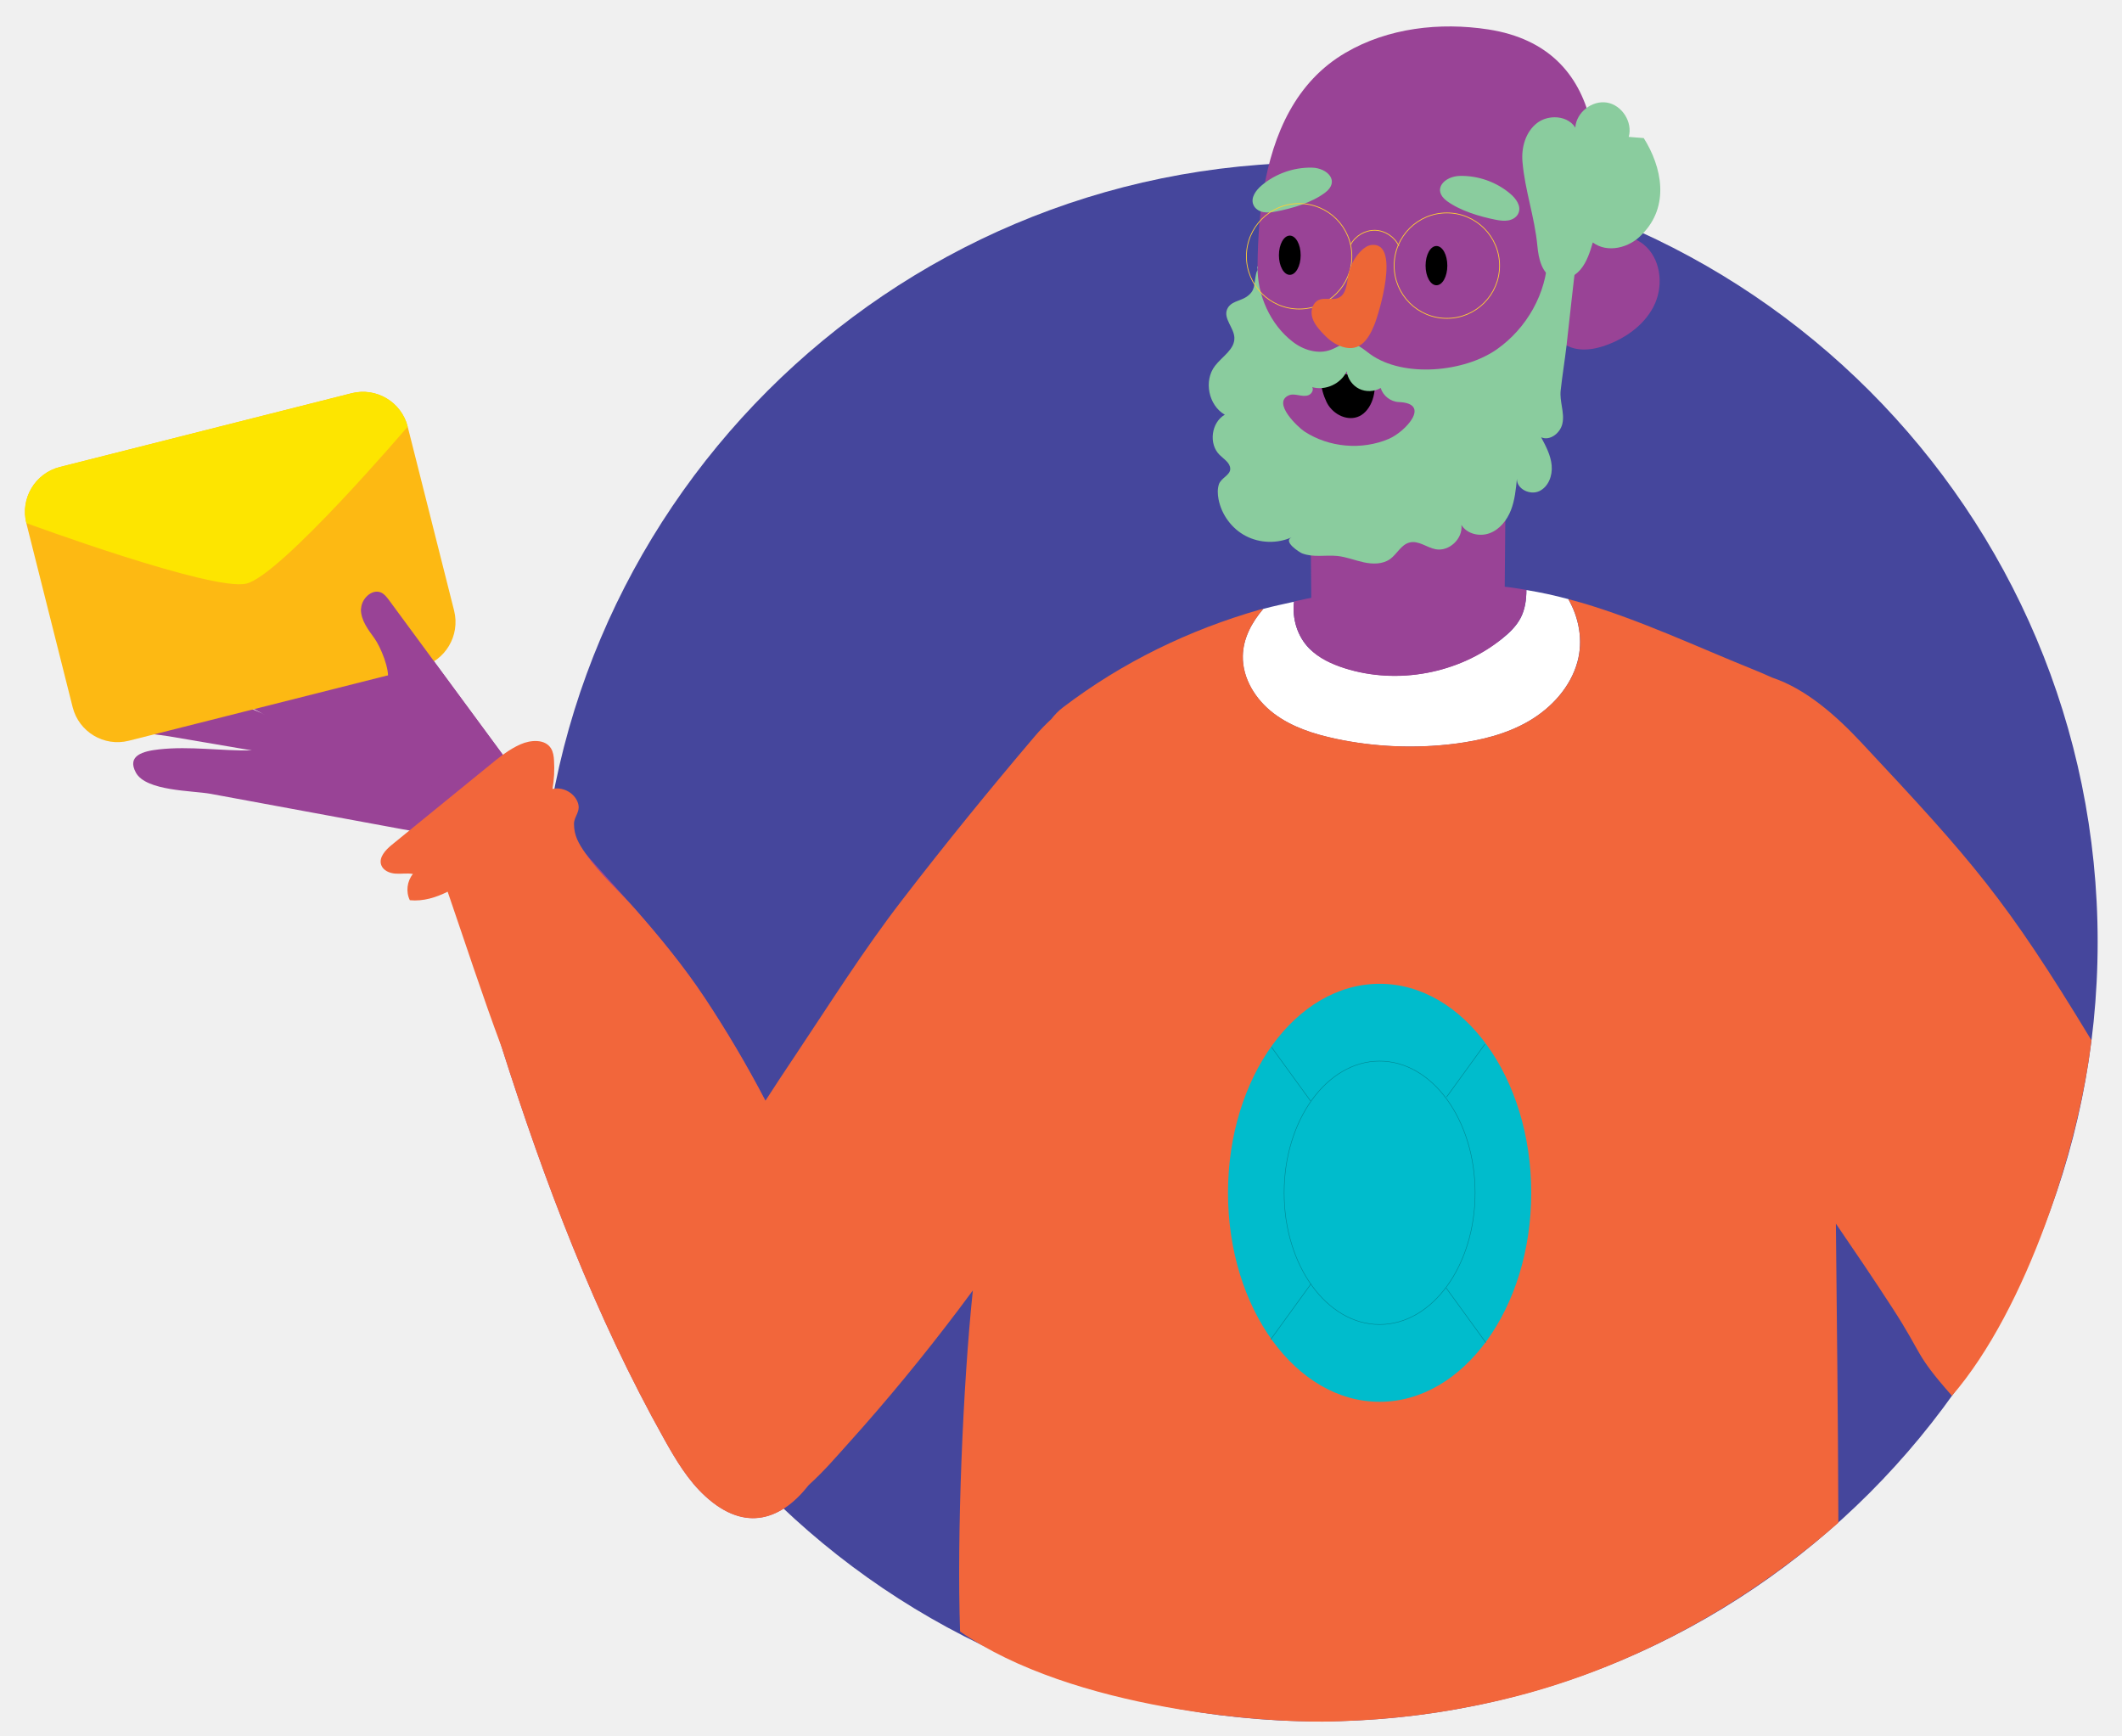
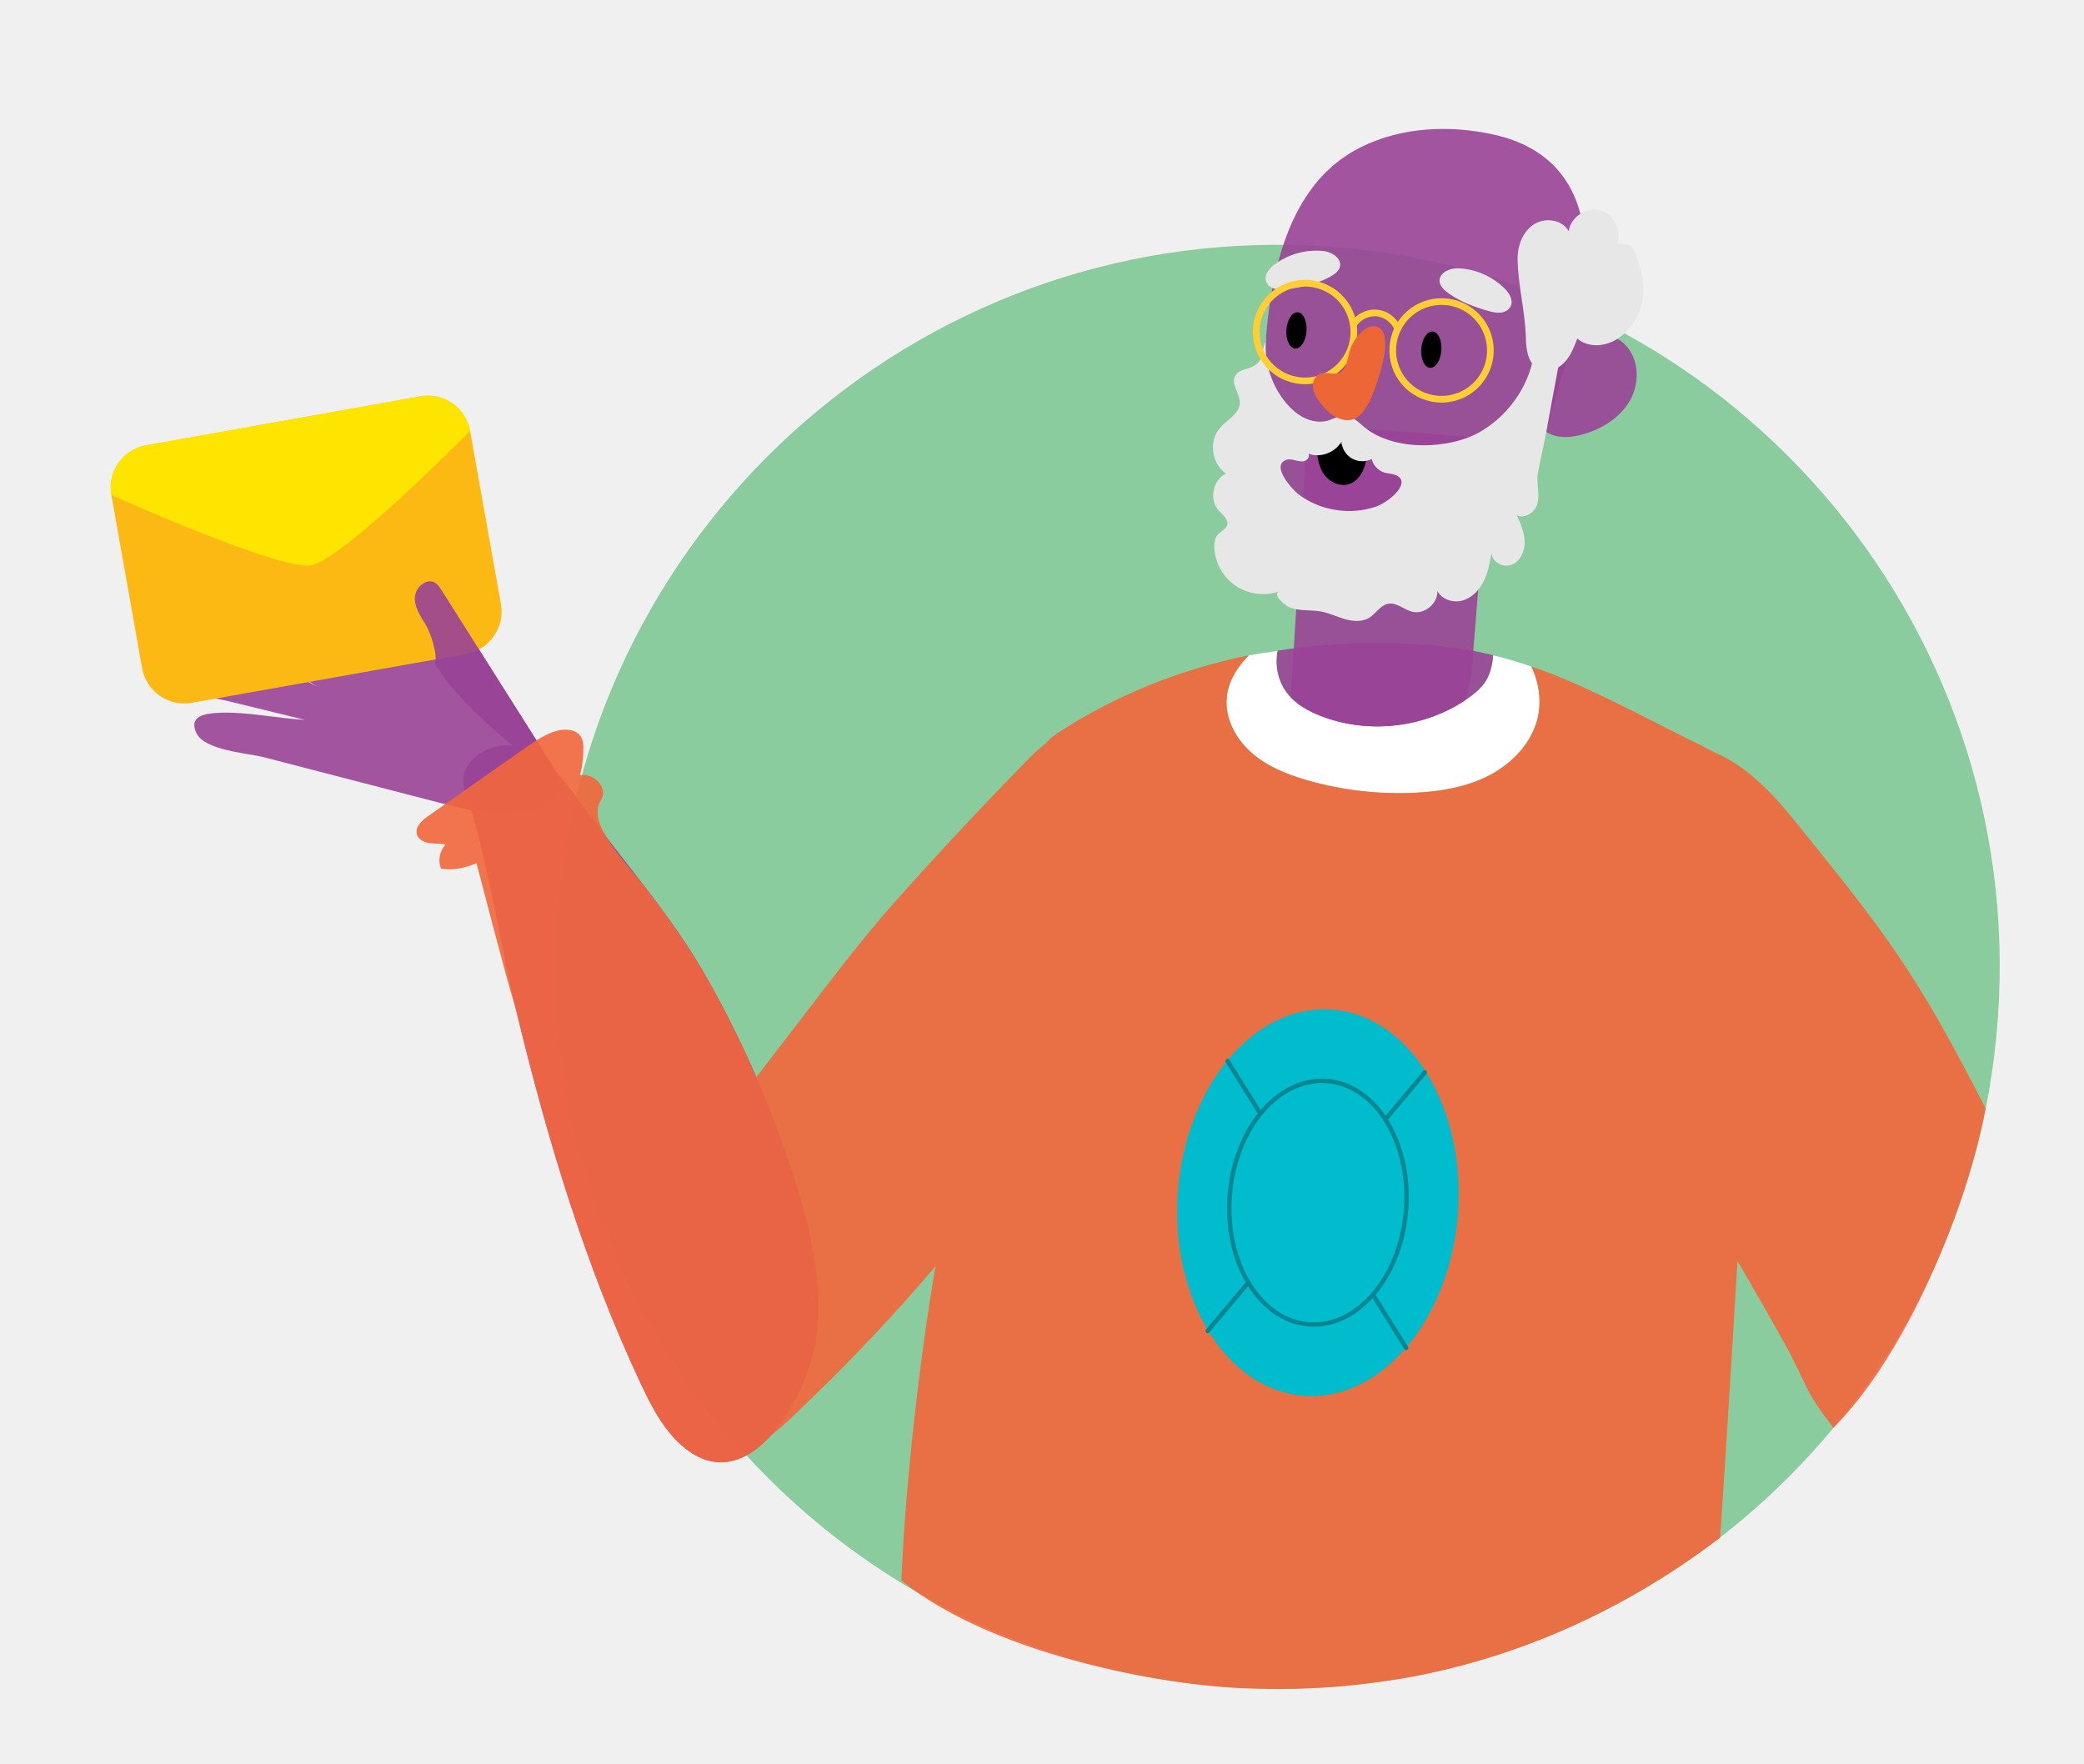
- <svg xmlns="http://www.w3.org/2000/svg" width="1388" height="1135" fill="none">
-   <path d="M236.31 396.477c1.237-6.185 7.807-11.597 13.295-8.737 2.01 1.083 3.402 2.938 4.793 4.794 28.833 39.122 57.666 78.321 86.499 117.443 17.779 24.123-9.972 34.869-33.007 36.648-15.074 1.159-30.07-1.624-44.912-4.33-41.742-7.732-83.484-15.386-125.226-23.117-11.904-2.165-42.206-1.701-48.854-13.84-6.106-11.211 4.639-14.072 15.151-15.231 20.253-2.242 40.506 1.082 60.758.696l-54.496-9.278c-12.832-2.165-36.254-2.397-44.139-15.232-12.831-20.875 23.268-14.999 33.471-13.143 23.268 4.252 53.415 2.86 74.44 14.922-24.813-14.304-51.714-21.572-78.305-31.545-7.575-2.861-27.055-8.041-30.688-15.85-9.662-21.03 37.336-4.562 42.979-2.397 29.76 11.366 61.917 13.53 91.059 27.525a5096.849 5096.849 0 0 1-79.928-39.2c-4.329-2.165-8.889-4.484-11.827-8.427-2.937-3.943-3.71-9.897-.464-13.53 3.943-4.407 11.054-3.093 16.697-1.315 44.293 13.994 83.021 40.127 127.777 53.271 1.469-6.804-2.473-13.608-6.57-19.252-4.097-5.644-8.735-11.674-8.812-18.71.077-.619.231-1.392.309-2.165Z" fill="#994396" />
-   <path d="M275.113 436.293 84.259 484.461c-16.156 4.098-32.62-5.721-36.718-21.88L17.24 342.2c-4.097-16.159 5.72-32.628 21.875-36.726l190.854-48.245c16.156-4.097 32.621 5.722 36.718 21.881l30.379 120.381c4.019 16.236-5.798 32.705-21.953 36.802Z" fill="#FDB913" />
-   <path d="M161.095 381.708c-22.417 5.18-143.855-39.586-143.855-39.586-4.097-16.159 5.72-32.627 21.875-36.725l190.854-48.245c16.156-4.098 32.621 5.721 36.718 21.88-.077.078-83.175 97.496-105.592 102.676Z" fill="#FDE500" />
-   <path d="M236.384 396.475c1.237-6.185 7.807-11.597 13.296-8.736 2.009 1.082 3.401 2.938 4.792 4.793 28.833 39.122 57.666 78.321 86.499 117.443 17.779 24.123-68.72-35.256-87.349-65.254 1.469-6.804-4.638-21.649-8.735-27.293-4.097-5.644-8.735-11.675-8.812-18.711.077-.695.154-1.469.309-2.242Z" fill="#994396" />
-   <path d="M862.438 1125.8c281.462 0 509.642-228.221 509.642-509.745 0-281.525-228.18-509.745-509.642-509.745-281.466 0-509.64 228.22-509.64 509.745 0 281.524 228.174 509.745 509.64 509.745Z" fill="#45469C" />
-   <path d="m856.178 233.726 1.855 190.662c.077 6.417.155 13.066 3.015 18.71 6.957 13.84 41.432 9.742 54.187 9.046 23.577-1.237 51.173-4.948 62.768-26.597 5.797-10.824 6.029-23.813 6.184-36.261l1.391-155.328c-43.056-1.237-86.344-1.623-129.4-.232Z" fill="#994396" />
-   <path d="M1025.85 391.837c-9.04-2.474-18.24-4.407-27.441-5.953 0 6.34-.85 12.603-3.711 18.169-2.86 5.49-7.498 9.974-12.367 13.84-28.37 22.731-68.256 30.153-102.81 19.174-8.503-2.706-16.851-6.572-23.112-12.912-7.808-7.963-11.286-19.56-9.972-30.617-6.725 1.547-13.528 2.861-20.175 4.717-7.576 8.891-13.141 19.251-13.373 30.771-.309 14.768 8.425 28.607 20.175 37.576 11.75 8.891 26.205 13.53 40.66 16.623 25.509 5.412 51.868 6.495 77.764 3.247 16.928-2.165 33.935-6.262 48.702-14.922 14.76-8.659 27.13-22.267 31.61-38.735 3.79-13.762 1.08-28.684-5.95-40.978Z" fill="#fff" />
-   <path d="M950.869 330.989c-34.012 14.227-77.532 7.577-101.263-20.643-17.315-20.566-22.262-48.632-24.349-75.383-5.102-65.023-9.895-162.673 54.883-200.48 27.751-16.237 61.608-20.103 93.378-15.232 79.152 12.293 77.532 93.321 62.382 154.168-15.31 61.389-16.77 128.964-85.031 157.57Z" fill="#994396" />
-   <path d="M1045.1 155.636c9.89-3.634 21.8-2.397 29.99 4.252 10.9 8.815 13.14 25.592 7.5 38.504-5.64 12.834-17.78 21.958-30.92 26.983-9.35 3.634-20.72 5.18-28.91-.696-7.11-5.103-9.82-14.612-8.97-23.349 1.7-17.937 13.69-39.277 31.31-45.694Z" fill="#994396" />
-   <path d="M898.848 244.242c.618 5.025.773 10.283-.464 15.153-1.237 4.949-3.942 9.51-7.884 12.062-7.112 4.484-16.697.928-21.567-6.34-3.401-5.18-8.503-21.03-1.082-23.659 2.705-.928 11.131 3.247 14.378 3.634a52.087 52.087 0 0 0 16.619-.85Z" fill="#000" />
-   <path d="M1030.18 155.559c-4.02-6.882-13.99-2.475-16.62 3.324-1.24 2.784-1.16 5.954-1.24 9.046-.61 23.891-13.756 46.854-33.235 60.539-21.103 14.844-60.836 18.865-82.712 3.247-4.406-3.17-8.734-7.345-14.145-7.268-4.175.078-7.808 2.861-11.75 4.33-8.271 3.093-17.779.232-24.813-5.18-14.765-11.288-23.5-30.849-23.036-49.328-.85-.232.232 2.01-.232 2.706-.463.696-.695 1.546-.85 2.397-1.469 7.036-.232 10.747-6.339 14.845-4.174 2.783-10.435 2.86-12.599 8.195-2.397 6.031 4.483 11.907 4.792 18.324.387 7.732-7.962 12.371-12.677 18.556-7.498 9.742-4.252 25.823 6.416 31.931-8.89 5.103-10.668 19.175-3.401 26.288 2.782 2.783 6.957 5.18 6.957 9.123.077 4.098-6.03 5.954-7.421 10.129-1.005 3.092-.85 6.494-.232 9.741 1.932 10.129 8.735 19.329 17.856 24.046 9.199 4.793 20.562 5.103 29.993.85-6.107 2.706 5.101 9.819 6.802 10.515 7.498 2.861 15.383.928 23.113 1.701 5.875.619 11.518 2.938 17.315 4.175 5.798 1.237 12.291 1.315 17.161-2.165 4.56-3.324 7.266-9.51 12.754-10.824 5.798-1.469 11.209 3.325 17.006 4.407 8.89 1.701 18.011-7.036 16.852-15.927 3.633 6.031 12.058 7.886 18.552 5.412 6.57-2.474 11.285-8.505 13.836-14.999 2.551-6.495 3.247-13.608 3.943-20.566-.232 6.649 8.504 10.901 14.534 8.118 6.03-2.783 8.81-10.128 8.19-16.778-.54-6.572-3.79-12.679-6.88-18.478 5.72 2.551 12.45-2.706 13.84-8.737.93-3.866.31-7.654-.31-11.443-.54-3.479-1.16-6.958-.77-10.437 1.08-9.82 2.7-19.639 3.86-29.535 2.24-19.252 4.1-38.504 6.65-57.755.54-4.175 1-8.814-1.16-12.525ZM908.51 286.996c-17.702 7.577-39.192 5.721-55.27-4.794-4.251-2.783-21.18-18.71-10.358-23.581 2.01-.928 4.329-.541 6.493-.155 2.164.387 4.483.773 6.493 0 2.087-.85 3.556-3.402 2.474-5.257 8.657 2.474 18.861-2.242 22.571-10.438.542 4.871 3.711 9.355 8.117 11.52 4.406 2.165 9.894 1.933 14.069-.541 1.546 5.103 6.493 8.969 11.826 9.201 21.567.85 4.407 19.329-6.415 24.045Z" fill="#8ACC9E" />
-   <path d="M1016.65 76.697c-4.02.078-8.11 1.315-11.28 3.789-7.502 5.798-10.362 16.004-9.511 25.437 1.546 18.401 7.961 35.952 9.741 54.894.77 8.273 2.86 18.015 10.59 21.185 6.11 2.474 13.29-.619 17.55-5.644 4.25-5.026 6.26-11.52 8.11-17.783 9.51 7.19 24.04 3.557 32.08-5.18 18.55-18.556 13.07-44.302 1.24-63.09-3.25-.232-6.57-.541-9.82-.773 2.71-9.587-4.33-20.721-14.14-22.422-9.82-1.7-20.18 6.417-20.8 16.314-2.94-4.64-8.35-6.804-13.76-6.727ZM834.688 138.318c-2.783.541-5.643.928-8.425.386-2.783-.541-5.489-2.242-6.494-4.948-1.778-4.484 1.701-9.278 5.334-12.37 9.044-7.732 21.026-11.984 32.93-11.752 10.281.154 18.706 8.968 8.58 16.468-8.735 6.494-21.335 10.206-31.925 12.216ZM978.389 143.729c2.783.542 5.643.928 8.426.387 2.782-.541 5.488-2.242 6.493-4.948 1.778-4.485-1.701-9.278-5.334-12.371-9.044-7.731-21.026-11.984-32.93-11.752-10.281.155-18.707 8.969-8.58 16.468 8.812 6.418 21.412 10.129 31.925 12.216Z" fill="#8ACC9E" />
-   <path d="M288.949 552.5c-.154-.464-.309-.851-.463-1.314-5.566-15.618-16.311-26.829-2.397-42.06 10.281-11.211 28.06-13.608 41.356-6.65 13.837 7.191 25.045 20.334 35.867 33.169 33.085 39.277 69.106 73.991 97.553 116.825 28.91 43.606 53.26 90.227 72.43 138.937 13.45 34.173 24.504 70.203 22.726 106.85-2.087 43.993-42.128 128.263-94.692 80.255-11.286-10.284-19.171-23.659-26.669-36.958-45.375-81.027-78.382-168.239-106.442-256.534-13.914-43.761-24.04-89.223-39.269-132.52Z" fill="#994396" />
-   <path d="M1217.63 485.777c-16.46-17.628-36.33-35.257-58.44-42.602-4.09-1.855-8.5-3.788-13.37-5.721-36.18-14.613-73.13-32.009-111.24-43.22a355.25 355.25 0 0 0-8.73-2.396c7.11 12.293 9.74 27.215 6.03 40.9-4.48 16.468-16.93 30.076-31.62 38.735-14.761 8.659-31.767 12.757-48.696 14.922-25.818 3.247-52.254 2.165-77.763-3.247-14.456-3.093-28.911-7.654-40.66-16.623-11.75-8.891-20.485-22.808-20.176-37.576.232-11.52 5.798-21.88 13.373-30.772-.773.232-1.546.31-2.319.542-46.071 13.221-89.745 34.251-128.627 63.863-3.092 2.319-5.566 4.948-7.653 7.654-3.71 3.479-7.343 7.113-10.667 11.056-29.838 35.102-58.903 70.822-86.963 107.315-25.663 33.246-47.771 68.579-70.807 102.985-6.261 9.355-12.522 18.788-18.629 28.298a748.522 748.522 0 0 0-39.809-67.42c-13.528-20.334-28.988-39.199-45.066-57.523-10.822-12.293-23.345-23.272-32.776-36.725-4.792-6.881-7.498-11.83-7.575-19.252-.077-5.412 5.179-8.427 2.087-15.077-2.705-5.876-9.817-9.355-16.156-7.886 1.083-6.108 1.392-12.448 1.005-18.633-.154-2.783-.541-5.644-2.01-7.964-3.865-6.185-13.218-5.566-19.866-2.628-7.575 3.324-14.146 8.659-20.561 13.917l-46.149 37.575c-5.797 4.716-11.672 9.51-17.469 14.226-4.175 3.402-8.735 8.273-6.957 13.299 1.314 3.556 5.488 5.335 9.276 5.566 3.787.31 7.652-.463 11.44.232-3.865 4.717-4.715 11.675-2.01 17.165 8.812.85 17.084-1.779 24.736-5.567 11.595 33.71 22.804 68.27 35.404 101.902 28.06 88.295 61.067 175.585 106.442 256.535 7.421 13.299 15.383 26.597 26.668 36.957 26.901 24.661 50.555 14.458 67.483-7.19 10.049-8.969 18.939-19.484 26.205-27.525 25.355-28.143 49.472-57.523 72.276-87.753 3.014-4.021 6.029-8.041 9.044-12.139-6.571 62.858-10.513 159.968-8.349 223.058 73.126 50.8 202.295 61.54 253.854 58.45 24.504-.85 52.177-4.02 73.512-8.12 34.94-6.42 139.138-26.9 247.128-121.462-.31-79.094-.85-116.515-1.62-195.61 12.44 18.17 24.89 36.494 36.95 55.127 20.48 31.545 14.07 29.225 38.96 57.446 49.16-56.982 83.33-164.374 91.21-232.567-55.89-92.238-77.53-116.747-150.35-194.527Z" fill="#F2663B" />
-   <path d="M946.697 173.728c0 7.113-3.169 12.835-7.112 12.835-3.942 0-7.111-5.722-7.111-12.835s3.169-12.834 7.111-12.834c3.943 0 7.112 5.721 7.112 12.834ZM843.655 179.76c3.927 0 7.111-5.747 7.111-12.835 0-7.088-3.184-12.834-7.111-12.834-3.928 0-7.112 5.746-7.112 12.834 0 7.088 3.184 12.835 7.112 12.835Z" fill="#000" />
-   <path d="M849.761 202.104c19.04 0 34.476-15.438 34.476-34.483 0-19.044-15.436-34.483-34.476-34.483-19.041 0-34.476 15.439-34.476 34.483 0 19.045 15.435 34.483 34.476 34.483Z" stroke="#FFCE34" stroke-width=".5" stroke-miterlimit="10" stroke-linecap="round" stroke-linejoin="round" />
-   <path d="M869.935 222.438a28.334 28.334 0 0 0 5.875 3.557c12.523 5.257 18.63-2.629 22.958-13.067 3.324-7.963 17.393-54.662-1.546-52.729-2.782.309-5.101 2.01-7.111 4.02-4.174 4.253-7.035 9.665-8.117 15.541-1.082 5.566-1.237 12.602-6.416 14.999-3.942 1.856-8.889-.309-12.909 1.392-3.788 1.623-5.411 6.417-4.56 10.437.773 4.021 3.478 7.423 6.261 10.515 1.7 1.856 3.556 3.712 5.565 5.335Z" fill="#ED6636" />
-   <path d="M946.386 208.211c19.04 0 34.476-15.439 34.476-34.483 0-19.045-15.436-34.483-34.476-34.483s-34.476 15.438-34.476 34.483c0 19.044 15.436 34.483 34.476 34.483Z" stroke="#FFCE34" stroke-width=".5" stroke-miterlimit="10" stroke-linecap="round" stroke-linejoin="round" />
-   <path d="M883.542 159.889c3.015-5.722 9.508-9.433 15.924-9.278 6.416.154 12.677 4.252 15.46 10.128" stroke="#FFCE34" stroke-width=".5" stroke-miterlimit="10" stroke-linecap="round" stroke-linejoin="round" />
-   <path d="M856.409 424.077c6.261 6.34 14.61 10.206 23.113 12.912 34.63 10.979 74.517 3.557 102.809-19.174 4.87-3.866 9.508-8.273 12.368-13.84 2.86-5.567 3.71-11.829 3.71-18.169-6.725-1.16-13.527-2.165-20.407-2.706-44.448-3.325-88.818.464-131.565 10.283-1.391 11.133 2.087 22.808 9.972 30.694Z" fill="#994396" />
-   <path d="M902.402 916.814c54.774 0 99.178-61.2 99.178-136.695 0-75.494-44.404-136.695-99.178-136.695-54.773 0-99.175 61.201-99.175 136.695 0 75.495 44.402 136.695 99.175 136.695Z" fill="#00BCCC" />
-   <path d="M902.403 866.25c34.494 0 62.458-38.562 62.458-86.131 0-47.568-27.964-86.13-62.458-86.13-34.495 0-62.459 38.562-62.459 86.13 0 47.569 27.964 86.131 62.459 86.131Z" stroke="#008793" stroke-width=".33" stroke-miterlimit="10" stroke-linecap="round" stroke-linejoin="round" />
-   <path d="M831.75 684.942c5.102 7.036 14.223 19.639 25.432 35.024M946.001 842.436a47918.956 47918.956 0 0 0 25.818 35.565M831.21 875.99c5.024-6.958 14.532-20.024 26.282-36.261M946.308 717.338c11.44-15.773 20.407-28.143 24.89-34.329" stroke="#008793" stroke-width=".33" stroke-miterlimit="10" stroke-linecap="round" stroke-linejoin="round" />
+ <svg xmlns="http://www.w3.org/2000/svg" width="156" height="132" fill="none">
+   <g clip-path="url(#a)">
+     <path d="m9.087.74 146.78 10.431-8.53 120.032L.556 120.77z" />
+     <path d="M31.097 44.444c.177-.645.912-1.167 1.471-.824.205.13.338.337.471.543 2.755 4.354 5.51 8.717 8.265 13.07 1.698 2.685-1.317 3.613-3.766 3.628-1.603.01-3.168-.398-4.717-.795-4.356-1.132-8.713-2.255-13.07-3.386-1.242-.319-4.45-.497-5.061-1.831-.562-1.231.596-1.453 1.716-1.497 2.159-.085 4.276.419 6.42.53l-5.693-1.39c-1.34-.326-3.816-.526-4.553-1.943-1.2-2.304 2.573-1.411 3.638-1.138 2.429.624 5.627.703 7.76 2.137-2.517-1.699-5.307-2.67-8.044-3.924-.78-.36-2.8-1.054-3.126-1.907-.864-2.297 3.983-.202 4.563.07 3.062 1.425 6.446 1.895 9.423 3.595a540.212 540.212 0 0 1-8.158-4.747c-.441-.261-.906-.54-1.187-.98-.281-.439-.318-1.074.052-1.434.45-.437 1.193-.244 1.776-.014 4.579 1.813 8.478 4.868 13.112 6.594.206-.708-.16-1.457-.55-2.085-.39-.628-.836-1.3-.791-2.045.012-.065.035-.145.049-.227Z" fill="#994396" fill-opacity=".9" />
+     <path d="m34.9 48.947-20.544 3.66a3.207 3.207 0 0 1-3.719-2.59l-2.3-12.96a3.208 3.208 0 0 1 2.59-3.718l20.545-3.668a3.207 3.207 0 0 1 3.719 2.59l2.307 12.959a3.224 3.224 0 0 1-2.598 3.727Z" fill="#FDB913" />
+     <path d="M23.254 42.317c-2.41.38-14.916-5.267-14.916-5.267a3.208 3.208 0 0 1 2.59-3.72l20.545-3.667a3.207 3.207 0 0 1 3.719 2.59c-.009.007-9.529 9.685-11.938 10.064Z" fill="#FDE500" />
+     <path d="M31.105 44.445c.177-.645.912-1.168 1.471-.824.205.13.338.336.471.543 2.755 4.354 5.51 8.716 8.265 13.07 1.699 2.685-7.002-4.245-8.747-7.558.206-.708-.328-2.324-.719-2.952-.39-.627-.836-1.3-.79-2.044.012-.074.026-.155.049-.235Z" fill="#994396" fill-opacity=".9" />
+     <path d="M91.828 126.279c29.765 2.116 55.61-20.305 57.726-50.077 2.116-29.772-20.298-55.623-50.063-57.738-29.765-2.115-55.61 20.305-57.726 50.077-2.116 29.773 20.298 55.623 50.063 57.738Z" fill="#8ACC9E" />
+     <path d="m97.87 31.892-1.237 20.177c-.04.68-.081 1.383.179 2.001.631 1.516 4.308 1.342 5.662 1.364 2.502.047 5.449-.139 6.838-2.34.694-1.102.816-2.474.926-3.789l1.315-16.416c-4.544-.455-9.119-.82-13.683-.997Z" fill="#994396" fill-opacity=".9" />
+     <path d="M114.625 49.888a29.688 29.688 0 0 0-2.857-.836c-.048.67-.185 1.327-.529 1.894-.344.559-.868.998-1.412 1.37-3.171 2.191-7.445 2.676-11.016 1.255-.879-.35-1.733-.821-2.347-1.539-.766-.9-1.047-2.153-.825-3.313-.722.113-1.452.201-2.168.347-.868.884-1.535 1.938-1.646 3.154-.144 1.56.676 3.089 1.851 4.126 1.176 1.028 2.67 1.628 4.175 2.063a24.868 24.868 0 0 0 8.199.928c1.807-.102 3.636-.407 5.262-1.212 1.627-.805 3.037-2.15 3.635-3.859.504-1.427.33-3.025-.322-4.378Z" fill="#fff" />
+     <path d="M107.154 42.89c-3.704 1.248-8.256.218-10.554-2.945-1.676-2.305-1.988-5.31-2.008-8.155-.05-6.915.176-17.278 7.311-20.79 3.056-1.508 6.666-1.662 9.989-.908 8.278 1.895 7.498 10.452 5.438 16.773-2.08 6.377-2.743 13.512-10.176 16.024Z" fill="#994396" fill-opacity=".9" />
+     <path d="M118.437 25.053c1.073-.31 2.323-.09 3.139.675 1.087 1.014 1.198 2.806.504 4.129-.693 1.315-2.045 2.188-3.473 2.62-1.016.315-2.229.393-3.052-.29-.714-.593-.928-1.62-.773-2.537.315-1.884 1.743-4.05 3.655-4.597Z" fill="#994396" fill-opacity=".9" />
+     <path d="M102.304 33.324c.028.537.004 1.094-.163 1.6-.168.514-.488.976-.924 1.216-.786.42-1.773-.028-2.233-.833-.321-.573-.741-2.288.063-2.51.293-.078 1.153.427 1.493.492a5.523 5.523 0 0 0 1.764.035Z" fill="#000" />
+     <path d="M116.859 24.933c-.373-.758-1.461-.367-1.782.227-.152.285-.168.62-.199.947-.245 2.522-1.807 4.852-3.97 6.152-2.343 1.412-6.575 1.538-8.771-.278-.442-.368-.869-.842-1.442-.875-.442-.023-.847.244-1.275.37-.898.265-1.882-.11-2.585-.735-1.476-1.304-2.253-3.439-2.065-5.39-.088-.03.01.215-.045.285a.673.673 0 0 0-.108.247c-.208.733-.105 1.135-.782 1.523-.462.262-1.125.224-1.394.771-.299.62.385 1.293.37 1.974-.018.82-.936 1.249-1.48 1.867-.867.974-.644 2.7.438 3.425-.979.473-1.272 1.948-.558 2.755.274.315.697.6.668 1.017-.023.434-.683.584-.861 1.015-.13.32-.139.68-.098 1.029a3.702 3.702 0 0 0 1.708 2.677 3.696 3.696 0 0 0 3.165.315c-.666.24.466 1.077.64 1.163.772.36 1.62.214 2.432.354.616.11 1.196.397 1.799.572.604.174 1.29.231 1.831-.1.508-.318.84-.951 1.43-1.049.625-.112 1.161.436 1.766.594.927.247 1.957-.609 1.901-1.558.339.665 1.216.925 1.922.712.713-.212 1.257-.815 1.576-1.482.318-.668.445-1.415.571-2.146-.074.702.817 1.217 1.476.968.658-.249 1.008-1.005.992-1.713-.007-.699-.305-1.369-.588-2.006.586.313 1.336-.192 1.529-.82.127-.401.09-.807.053-1.212-.031-.372-.07-.745-.003-1.11.188-1.03.433-2.056.63-3.094.382-2.019.723-4.041 1.138-6.058.088-.437.172-.924-.029-1.333Zm-13.854 12.986c-1.929.668-4.188.31-5.81-.923-.428-.326-2.098-2.138-.917-2.572.22-.082.462-.024.688.033.226.057.468.115.686.049.227-.075.402-.333.301-.538.897.327 2.012-.095 2.466-.934.02.52.322 1.017.771 1.28a1.6 1.6 0 0 0 1.492.048c.125.551.619.997 1.182 1.062 2.274.252.32 2.077-.859 2.495Z" fill="#E7E7E7" />
+     <path d="M116.021 16.491a2.022 2.022 0 0 0-1.222.316c-.836.557-1.215 1.615-1.196 2.619.025 1.957.571 3.862.617 5.878.02.881.167 1.927.961 2.32.627.308 1.41.035 1.898-.465.487-.5.749-1.171.992-1.82.951.833 2.515.558 3.431-.306 2.101-1.823 1.715-4.587.605-6.663-.341-.049-.691-.106-1.032-.155.358-.994-.302-2.224-1.328-2.478-1.025-.254-2.181.527-2.321 1.57-.276-.513-.832-.783-1.405-.816ZM96.315 21.64c-.298.037-.604.056-.894-.022-.29-.078-.563-.278-.65-.572-.154-.488.25-.968.658-1.268a5.273 5.273 0 0 1 3.57-.996c1.086.094 1.911 1.09.784 1.806-.973.622-2.333.92-3.468 1.052ZM111.471 23.293c.29.078.589.14.888.104.298-.037.597-.196.724-.475.221-.46-.11-.994-.471-1.348a5.276 5.276 0 0 0-3.394-1.49c-1.089-.061-2.046.808-1.032 1.677.884.745 2.189 1.232 3.285 1.532Z" fill="#E7E7E7" />
+     <path d="M35.49 61.34c-.012-.05-.026-.092-.038-.143-.472-1.693-1.524-2.96.062-4.466 1.172-1.108 3.07-1.228 4.423-.392 1.41.865 2.496 2.339 3.544 3.778 3.204 4.402 6.752 8.344 9.438 13.087a79.127 79.127 0 0 1 6.616 15.238c1.165 3.715 2.063 7.608 1.6 11.47-.552 4.637-5.42 13.249-10.617 7.776-1.116-1.172-1.85-2.646-2.543-4.109-4.19-8.91-7.024-18.38-9.328-27.93-1.142-4.732-1.871-9.616-3.156-14.309Z" fill="#994396" fill-opacity=".9" />
+     <path d="M134.2 61.264c-1.609-1.988-3.577-4.002-5.86-4.945a32.266 32.266 0 0 0-1.371-.706c-3.716-1.817-7.493-3.934-11.438-5.406a38.132 38.132 0 0 0-.906-.32c.66 1.354.825 2.952.33 4.371-.598 1.708-2.016 3.054-3.634 3.86-1.627.804-3.456 1.11-5.262 1.211a24.878 24.878 0 0 1-8.2-.928c-1.505-.435-3-1.026-4.174-2.063-1.176-1.029-1.995-2.566-1.851-4.126.11-1.216.777-2.27 1.645-3.153-.083.018-.166.02-.25.04-4.97 1.051-9.747 2.947-14.082 5.787a4.224 4.224 0 0 0-.866.752 13.9 13.9 0 0 0-1.212 1.089 298.538 298.538 0 0 0-10.002 10.695c-2.964 3.323-5.568 6.894-8.262 10.359-.733.942-1.466 1.893-2.183 2.852a79.381 79.381 0 0 0-3.703-7.429c-1.278-2.252-2.77-4.363-4.333-6.422-1.053-1.381-2.294-2.636-3.19-4.13-.456-.764-.705-1.307-.657-2.093.033-.573.611-.852.334-1.578-.242-.642-.968-1.064-1.649-.956.16-.638.24-1.306.246-1.963.005-.295-.014-.6-.152-.857-.363-.683-1.356-.688-2.081-.427-.826.294-1.561.809-2.28 1.317a162158 162158 0 0 0-5.162 3.627l-1.954 1.373c-.467.328-.986.81-.836 1.354.112.386.54.605.939.658.398.062.813.009 1.208.11-.444.47-.586 1.2-.341 1.801.925.156 1.82-.06 2.657-.403.973 3.652 1.899 7.391 2.978 11.043 2.304 9.548 5.138 19.028 9.328 27.93.685 1.462 1.427 2.928 2.543 4.108 2.66 2.811 5.237 1.909 7.19-.253 1.13-.873 2.15-1.918 2.978-2.714a138.442 138.442 0 0 0 9.35-9.953c-1.167 6.599-2.314 16.839-2.559 23.527 7.351 5.921 20.93 8.029 26.406 8.089 2.597.094 5.548-.033 7.835-.306 3.743-.416 14.916-1.799 27.046-10.988.562-8.367.786-12.328 1.299-20.698a266.584 266.584 0 0 1 3.493 6.107c1.929 3.49 1.268 3.197 3.688 6.368 5.627-5.657 10.048-16.757 11.394-23.91-5.217-10.174-7.321-12.929-14.437-21.701Z" fill="#F2663B" fill-opacity=".9" />
+     <path d="M107.894 26.227c-.054.752-.432 1.333-.849 1.304-.416-.03-.709-.659-.655-1.411.053-.752.431-1.334.848-1.304.417.03.709.659.656 1.41ZM96.952 26.09c.415.03.795-.554.848-1.303.053-.75-.24-1.382-.655-1.411-.416-.03-.796.554-.849 1.304-.053.75.24 1.38.656 1.41Z" fill="#000" />
+     <path d="M97.43 28.5a3.655 3.655 0 1 0 .518-7.293 3.655 3.655 0 0 0-.518 7.292Z" stroke="#FFCE34" stroke-width=".5" stroke-miterlimit="10" stroke-linecap="round" stroke-linejoin="round" />
+     <path d="M99.41 30.801c.178.16.381.307.595.42 1.285.65 1.99-.137 2.526-1.209.411-.817 2.25-5.65.233-5.588-.297.012-.555.175-.783.372-.473.418-.816.97-.975 1.583-.156.58-.225 1.323-.791 1.538-.43.166-.938-.1-1.376.05-.412.143-.62.638-.56 1.07.051.43.312.81.583 1.158.166.21.348.42.548.606Z" fill="#ED6636" />
+     <path d="M107.602 29.871a3.655 3.655 0 1 0 .518-7.291 3.655 3.655 0 0 0-.518 7.291Z" stroke="#FFCE34" stroke-width=".5" stroke-miterlimit="10" stroke-linecap="round" stroke-linejoin="round" />
+     <path d="M101.32 24.289a1.903 1.903 0 0 1 1.754-.862 1.915 1.915 0 0 1 1.558 1.188" stroke="#FFCE34" stroke-width=".5" stroke-miterlimit="10" stroke-linecap="round" stroke-linejoin="round" />
+     <path d="M96.465 52.024c.614.717 1.468 1.189 2.347 1.539 3.579 1.421 7.853.936 11.016-1.255.544-.372 1.068-.803 1.412-1.37.344-.568.481-1.224.529-1.894a23.64 23.64 0 0 0-2.138-.44c-4.675-.685-9.396-.618-13.99.099-.231 1.167.05 2.427.824 3.32Z" fill="#994396" fill-opacity=".9" />
+     <path d="M97.624 104.479c5.793.411 10.948-5.727 11.516-13.711.567-7.984-3.668-14.79-9.46-15.202-5.793-.411-10.949 5.727-11.516 13.711-.567 7.984 3.668 14.79 9.46 15.202Z" fill="#00BCCC" />
+     <path d="M98.004 99.131c3.648.26 6.895-3.608 7.253-8.639.357-5.03-2.31-9.319-5.958-9.578-3.648-.26-6.895 3.609-7.252 8.64-.358 5.03 2.31 9.318 5.957 9.577Z" stroke="#008793" stroke-width=".33" stroke-miterlimit="10" stroke-linecap="round" stroke-linejoin="round" />
+     <path d="M91.895 79.426c.487.782 1.357 2.184 2.427 3.895M102.794 96.94c1.15 1.849 2.05 3.294 2.463 3.956M90.402 99.626c.584-.698 1.688-2.008 3.052-3.637M103.766 83.713l2.891-3.443" stroke="#008793" stroke-width=".33" stroke-miterlimit="10" stroke-linecap="round" stroke-linejoin="round" />
+   </g>
+   <defs>
+     <clipPath id="a">
+       <path fill="#fff" transform="rotate(4.065 -5.871 128.385)" d="M0 0h147.151v120.334H0z" />
+     </clipPath>
+   </defs>
</svg>
